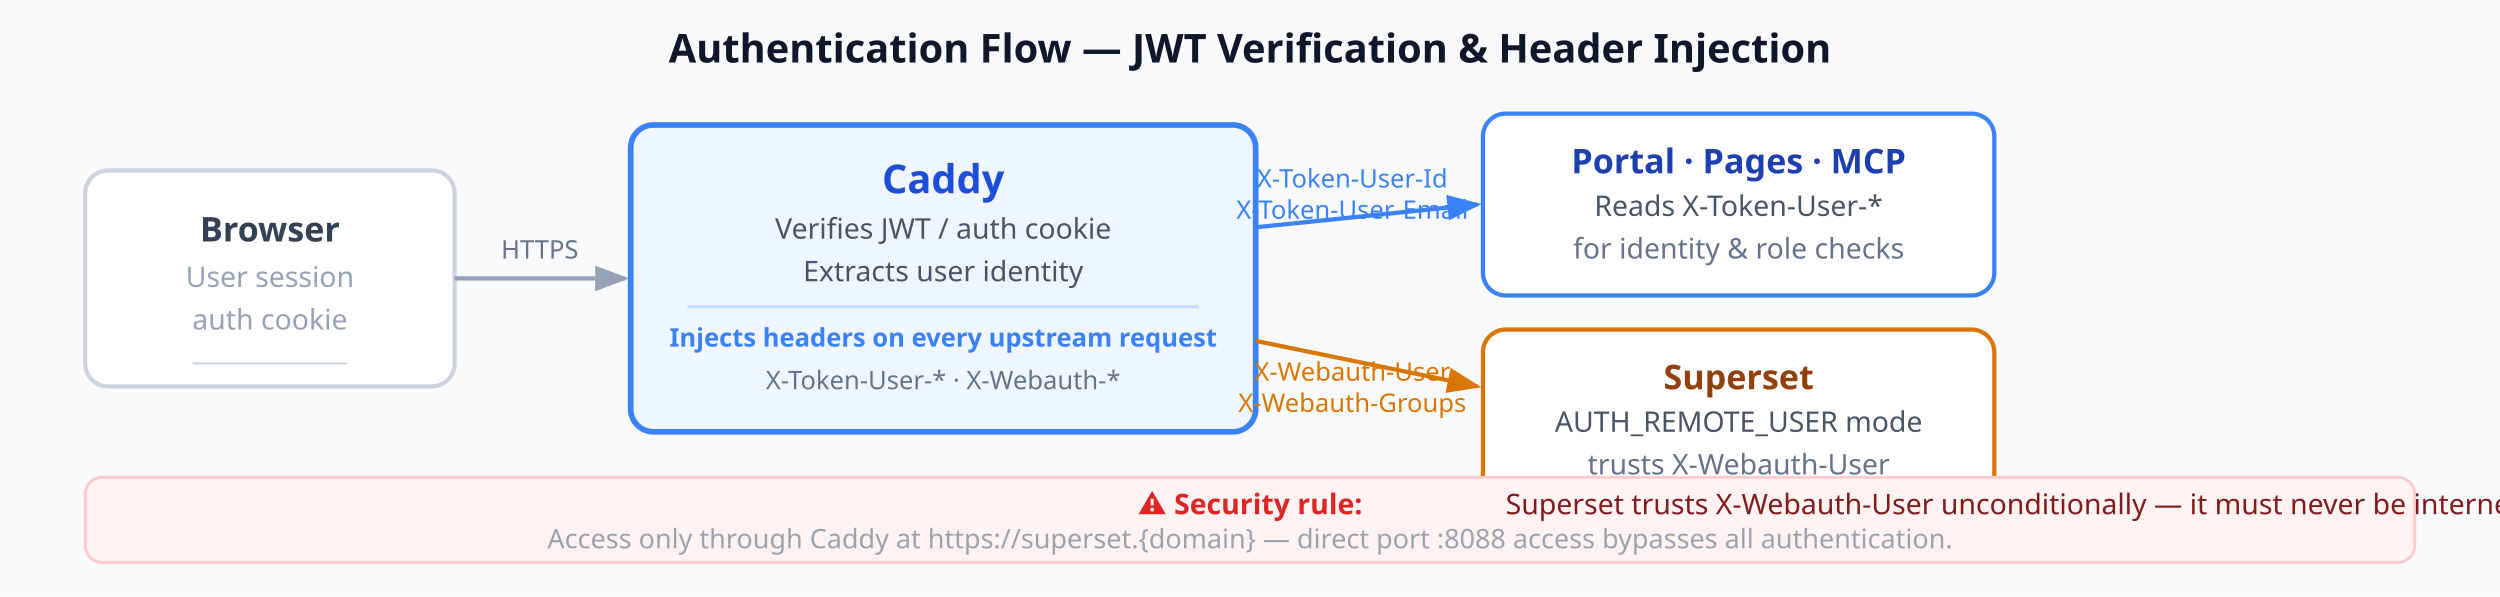
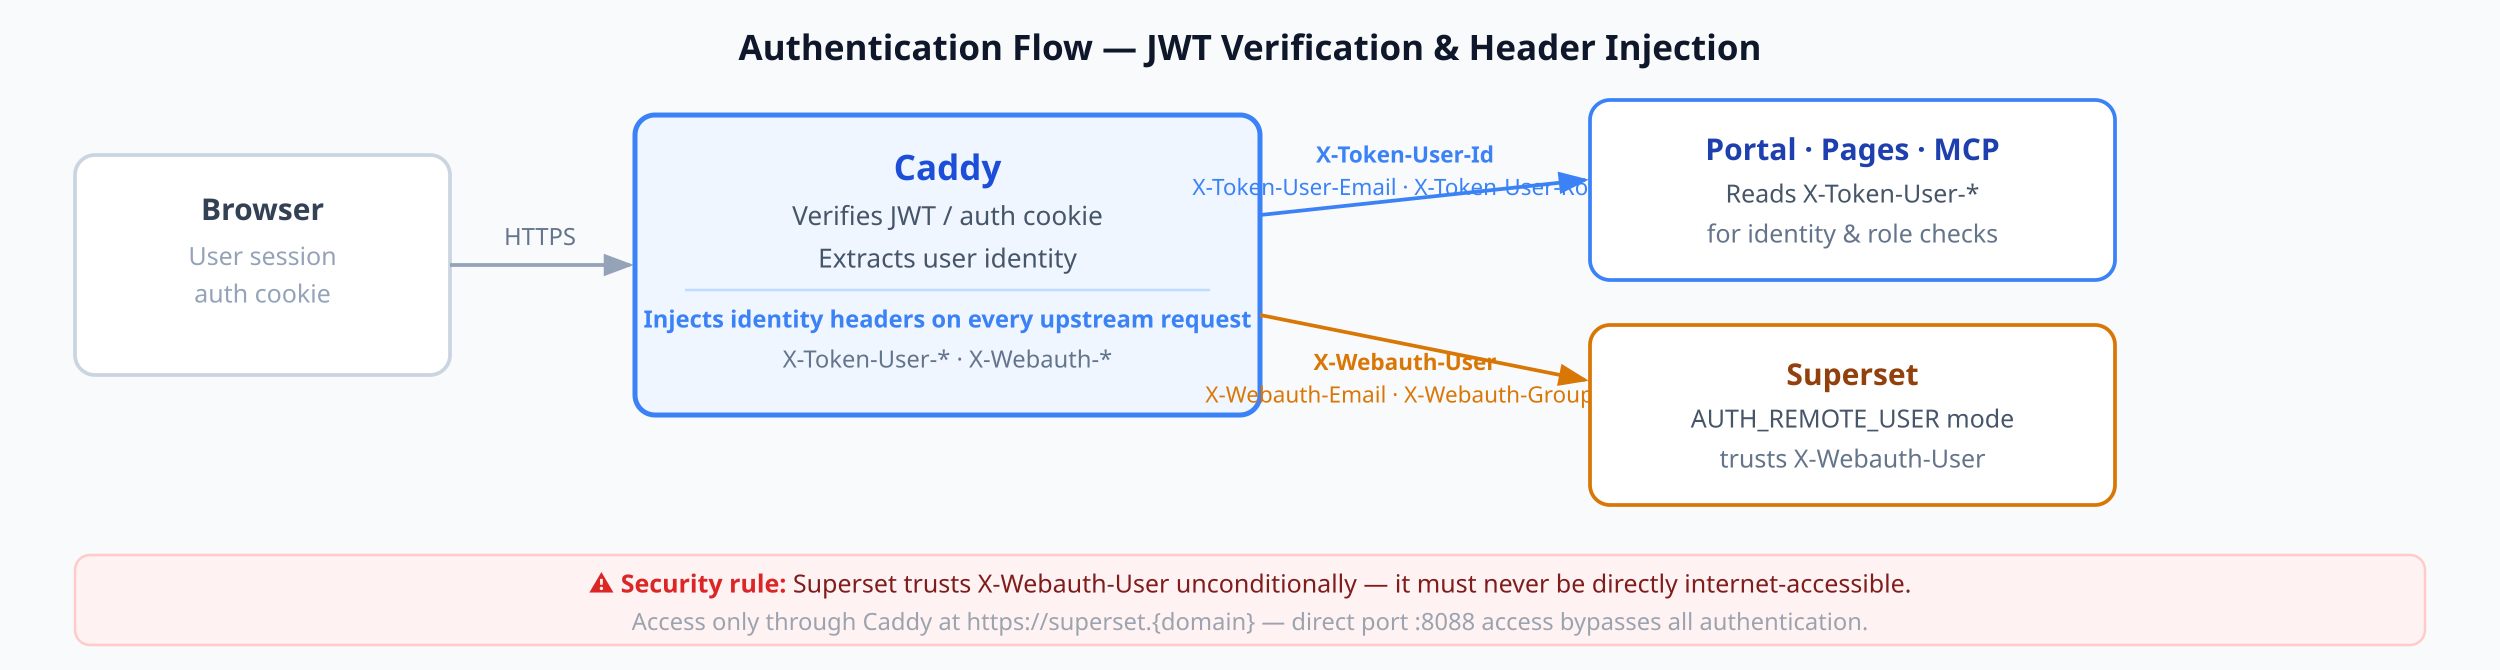
- <svg xmlns="http://www.w3.org/2000/svg" viewBox="0 0 880 210" font-family="'Segoe UI', system-ui, -apple-system, sans-serif">
+ <svg xmlns="http://www.w3.org/2000/svg" viewBox="0 0 1000 268" font-family="'Segoe UI', system-ui, -apple-system, sans-serif">
  <defs>
    <marker id="arr" markerWidth="8" markerHeight="6" refX="7" refY="3" orient="auto">
      <polygon points="0 0, 8 3, 0 6" fill="#94A3B8" />
    </marker>
    <marker id="arr-blue" markerWidth="8" markerHeight="6" refX="7" refY="3" orient="auto">
      <polygon points="0 0, 8 3, 0 6" fill="#3B82F6" />
    </marker>
    <marker id="arr-orange" markerWidth="8" markerHeight="6" refX="7" refY="3" orient="auto">
      <polygon points="0 0, 8 3, 0 6" fill="#D97706" />
    </marker>
  </defs>
-   <rect width="880" height="210" fill="#F8FAFC" />
-   <text x="440" y="22" text-anchor="middle" font-size="14" font-weight="700" fill="#0F172A">Authentication Flow — JWT Verification &amp; Header Injection</text>
-   <rect x="30" y="60" width="130" height="76" rx="8" fill="white" stroke="#CBD5E1" stroke-width="1.5" />
-   <text x="95" y="85" text-anchor="middle" font-size="12" font-weight="600" fill="#334155">Browser</text>
-   <text x="95" y="101" text-anchor="middle" font-size="10" fill="#94A3B8">User session</text>
-   <text x="95" y="116" text-anchor="middle" font-size="10" fill="#94A3B8">auth cookie</text>
-   <text x="95" y="131" text-anchor="middle" font-size="9" fill="#CBD5E1">──────────</text>
-   <line x1="160" y1="98" x2="220" y2="98" stroke="#94A3B8" stroke-width="1.5" marker-end="url(#arr)" />
-   <text x="190" y="91" text-anchor="middle" font-size="9" fill="#64748B">HTTPS</text>
-   <rect x="222" y="44" width="220" height="108" rx="8" fill="#EFF6FF" stroke="#3B82F6" stroke-width="2" />
-   <text x="332" y="68" text-anchor="middle" font-size="14" font-weight="700" fill="#1D4ED8">Caddy</text>
-   <text x="332" y="84" text-anchor="middle" font-size="10" fill="#475569">Verifies JWT / auth cookie</text>
-   <text x="332" y="99" text-anchor="middle" font-size="10" fill="#475569">Extracts user identity</text>
-   <line x1="242" y1="108" x2="422" y2="108" stroke="#BFDBFE" stroke-width="1" />
-   <text x="332" y="122" text-anchor="middle" font-size="9" font-weight="600" fill="#3B82F6">Injects headers on every upstream request</text>
-   <text x="332" y="137" text-anchor="middle" font-size="9" fill="#64748B">X-Token-User-*  ·  X-Webauth-*</text>
-   <line x1="442" y1="80" x2="520" y2="72" stroke="#3B82F6" stroke-width="1.5" marker-end="url(#arr-blue)" />
-   <text x="476" y="66" text-anchor="middle" font-size="9" fill="#3B82F6">X-Token-User-Id</text>
-   <text x="476" y="77" text-anchor="middle" font-size="9" fill="#3B82F6">X-Token-User-Email</text>
-   <line x1="442" y1="120" x2="520" y2="136" stroke="#D97706" stroke-width="1.5" marker-end="url(#arr-orange)" />
-   <text x="476" y="134" text-anchor="middle" font-size="9" fill="#D97706">X-Webauth-User</text>
-   <text x="476" y="145" text-anchor="middle" font-size="9" fill="#D97706">X-Webauth-Groups</text>
-   <rect x="522" y="40" width="180" height="64" rx="8" fill="white" stroke="#3B82F6" stroke-width="1.5" />
-   <text x="612" y="61" text-anchor="middle" font-size="12" font-weight="600" fill="#1E40AF">Portal · Pages · MCP</text>
-   <text x="612" y="76" text-anchor="middle" font-size="10" fill="#475569">Reads X-Token-User-*</text>
-   <text x="612" y="91" text-anchor="middle" font-size="10" fill="#64748B">for identity &amp; role checks</text>
-   <rect x="522" y="116" width="180" height="64" rx="8" fill="white" stroke="#D97706" stroke-width="1.5" />
-   <text x="612" y="137" text-anchor="middle" font-size="12" font-weight="600" fill="#92400E">Superset</text>
-   <text x="612" y="152" text-anchor="middle" font-size="10" fill="#475569">AUTH_REMOTE_USER mode</text>
-   <text x="612" y="167" text-anchor="middle" font-size="10" fill="#64748B">trusts X-Webauth-User</text>
-   <rect x="30" y="168" width="820" height="30" rx="6" fill="#FEF2F2" stroke="#FECACA" stroke-width="1" />
-   <text x="440" y="181" text-anchor="middle" font-size="10" font-weight="600" fill="#DC2626">⚠ Security rule:</text>
-   <text x="530" y="181" text-anchor="start" font-size="10" fill="#7F1D1D">Superset trusts X-Webauth-User unconditionally — it must never be internet-accessible directly.</text>
-   <text x="440" y="193" text-anchor="middle" font-size="9.5" fill="#9CA3AF">Access only through Caddy at https://superset.{domain} — direct port :8088 access bypasses all authentication.</text>
+   <rect width="1000" height="268" fill="#F8FAFC" />
+   <text x="500" y="24" text-anchor="middle" font-size="14" font-weight="700" fill="#0F172A">Authentication Flow — JWT Verification &amp; Header Injection</text>
+   <rect x="30" y="62" width="150" height="88" rx="8" fill="white" stroke="#CBD5E1" stroke-width="1.5" />
+   <text x="105" y="88" text-anchor="middle" font-size="12" font-weight="600" fill="#334155">Browser</text>
+   <text x="105" y="106" text-anchor="middle" font-size="10" fill="#94A3B8">User session</text>
+   <text x="105" y="121" text-anchor="middle" font-size="10" fill="#94A3B8">auth cookie</text>
+   <line x1="180" y1="106" x2="252" y2="106" stroke="#94A3B8" stroke-width="1.5" marker-end="url(#arr)" />
+   <text x="216" y="98" text-anchor="middle" font-size="9.5" fill="#64748B">HTTPS</text>
+   <rect x="254" y="46" width="250" height="120" rx="8" fill="#EFF6FF" stroke="#3B82F6" stroke-width="2" />
+   <text x="379" y="72" text-anchor="middle" font-size="14" font-weight="700" fill="#1D4ED8">Caddy</text>
+   <text x="379" y="90" text-anchor="middle" font-size="10.5" fill="#475569">Verifies JWT / auth cookie</text>
+   <text x="379" y="107" text-anchor="middle" font-size="10.5" fill="#475569">Extracts user identity</text>
+   <line x1="274" y1="116" x2="484" y2="116" stroke="#BFDBFE" stroke-width="1" />
+   <text x="379" y="131" text-anchor="middle" font-size="9.5" font-weight="600" fill="#3B82F6">Injects identity headers on every upstream request</text>
+   <text x="379" y="147" text-anchor="middle" font-size="9.5" fill="#64748B">X-Token-User-*  ·  X-Webauth-*</text>
+   <line x1="504" y1="86" x2="634" y2="72" stroke="#3B82F6" stroke-width="1.5" marker-end="url(#arr-blue)" />
+   <text x="562" y="65" text-anchor="middle" font-size="9" fill="#3B82F6" font-weight="600">X-Token-User-Id</text>
+   <text x="562" y="78" text-anchor="middle" font-size="9" fill="#3B82F6">X-Token-User-Email · X-Token-User-Roles</text>
+   <line x1="504" y1="126" x2="634" y2="152" stroke="#D97706" stroke-width="1.5" marker-end="url(#arr-orange)" />
+   <text x="562" y="148" text-anchor="middle" font-size="9" fill="#D97706" font-weight="600">X-Webauth-User</text>
+   <text x="562" y="161" text-anchor="middle" font-size="9" fill="#D97706">X-Webauth-Email · X-Webauth-Groups</text>
+   <rect x="636" y="40" width="210" height="72" rx="8" fill="white" stroke="#3B82F6" stroke-width="1.5" />
+   <text x="741" y="64" text-anchor="middle" font-size="12" font-weight="600" fill="#1E40AF">Portal · Pages · MCP</text>
+   <text x="741" y="81" text-anchor="middle" font-size="10" fill="#475569">Reads X-Token-User-*</text>
+   <text x="741" y="97" text-anchor="middle" font-size="10" fill="#64748B">for identity &amp; role checks</text>
+   <rect x="636" y="130" width="210" height="72" rx="8" fill="white" stroke="#D97706" stroke-width="1.5" />
+   <text x="741" y="154" text-anchor="middle" font-size="12" font-weight="600" fill="#92400E">Superset</text>
+   <text x="741" y="171" text-anchor="middle" font-size="10" fill="#475569">AUTH_REMOTE_USER mode</text>
+   <text x="741" y="187" text-anchor="middle" font-size="10" fill="#64748B">trusts X-Webauth-User</text>
+   <rect x="30" y="222" width="940" height="36" rx="6" fill="#FEF2F2" stroke="#FECACA" stroke-width="1" />
+   <text x="500" y="237" text-anchor="middle" font-size="10" fill="#7F1D1D">
+     <tspan font-weight="700" fill="#DC2626">⚠ Security rule: </tspan>
+     <tspan>Superset trusts X-Webauth-User unconditionally — it must never be directly internet-accessible.</tspan>
+   </text>
+   <text x="500" y="252" text-anchor="middle" font-size="9.5" fill="#9CA3AF">Access only through Caddy at https://superset.{domain} — direct port :8088 access bypasses all authentication.</text>
</svg>
